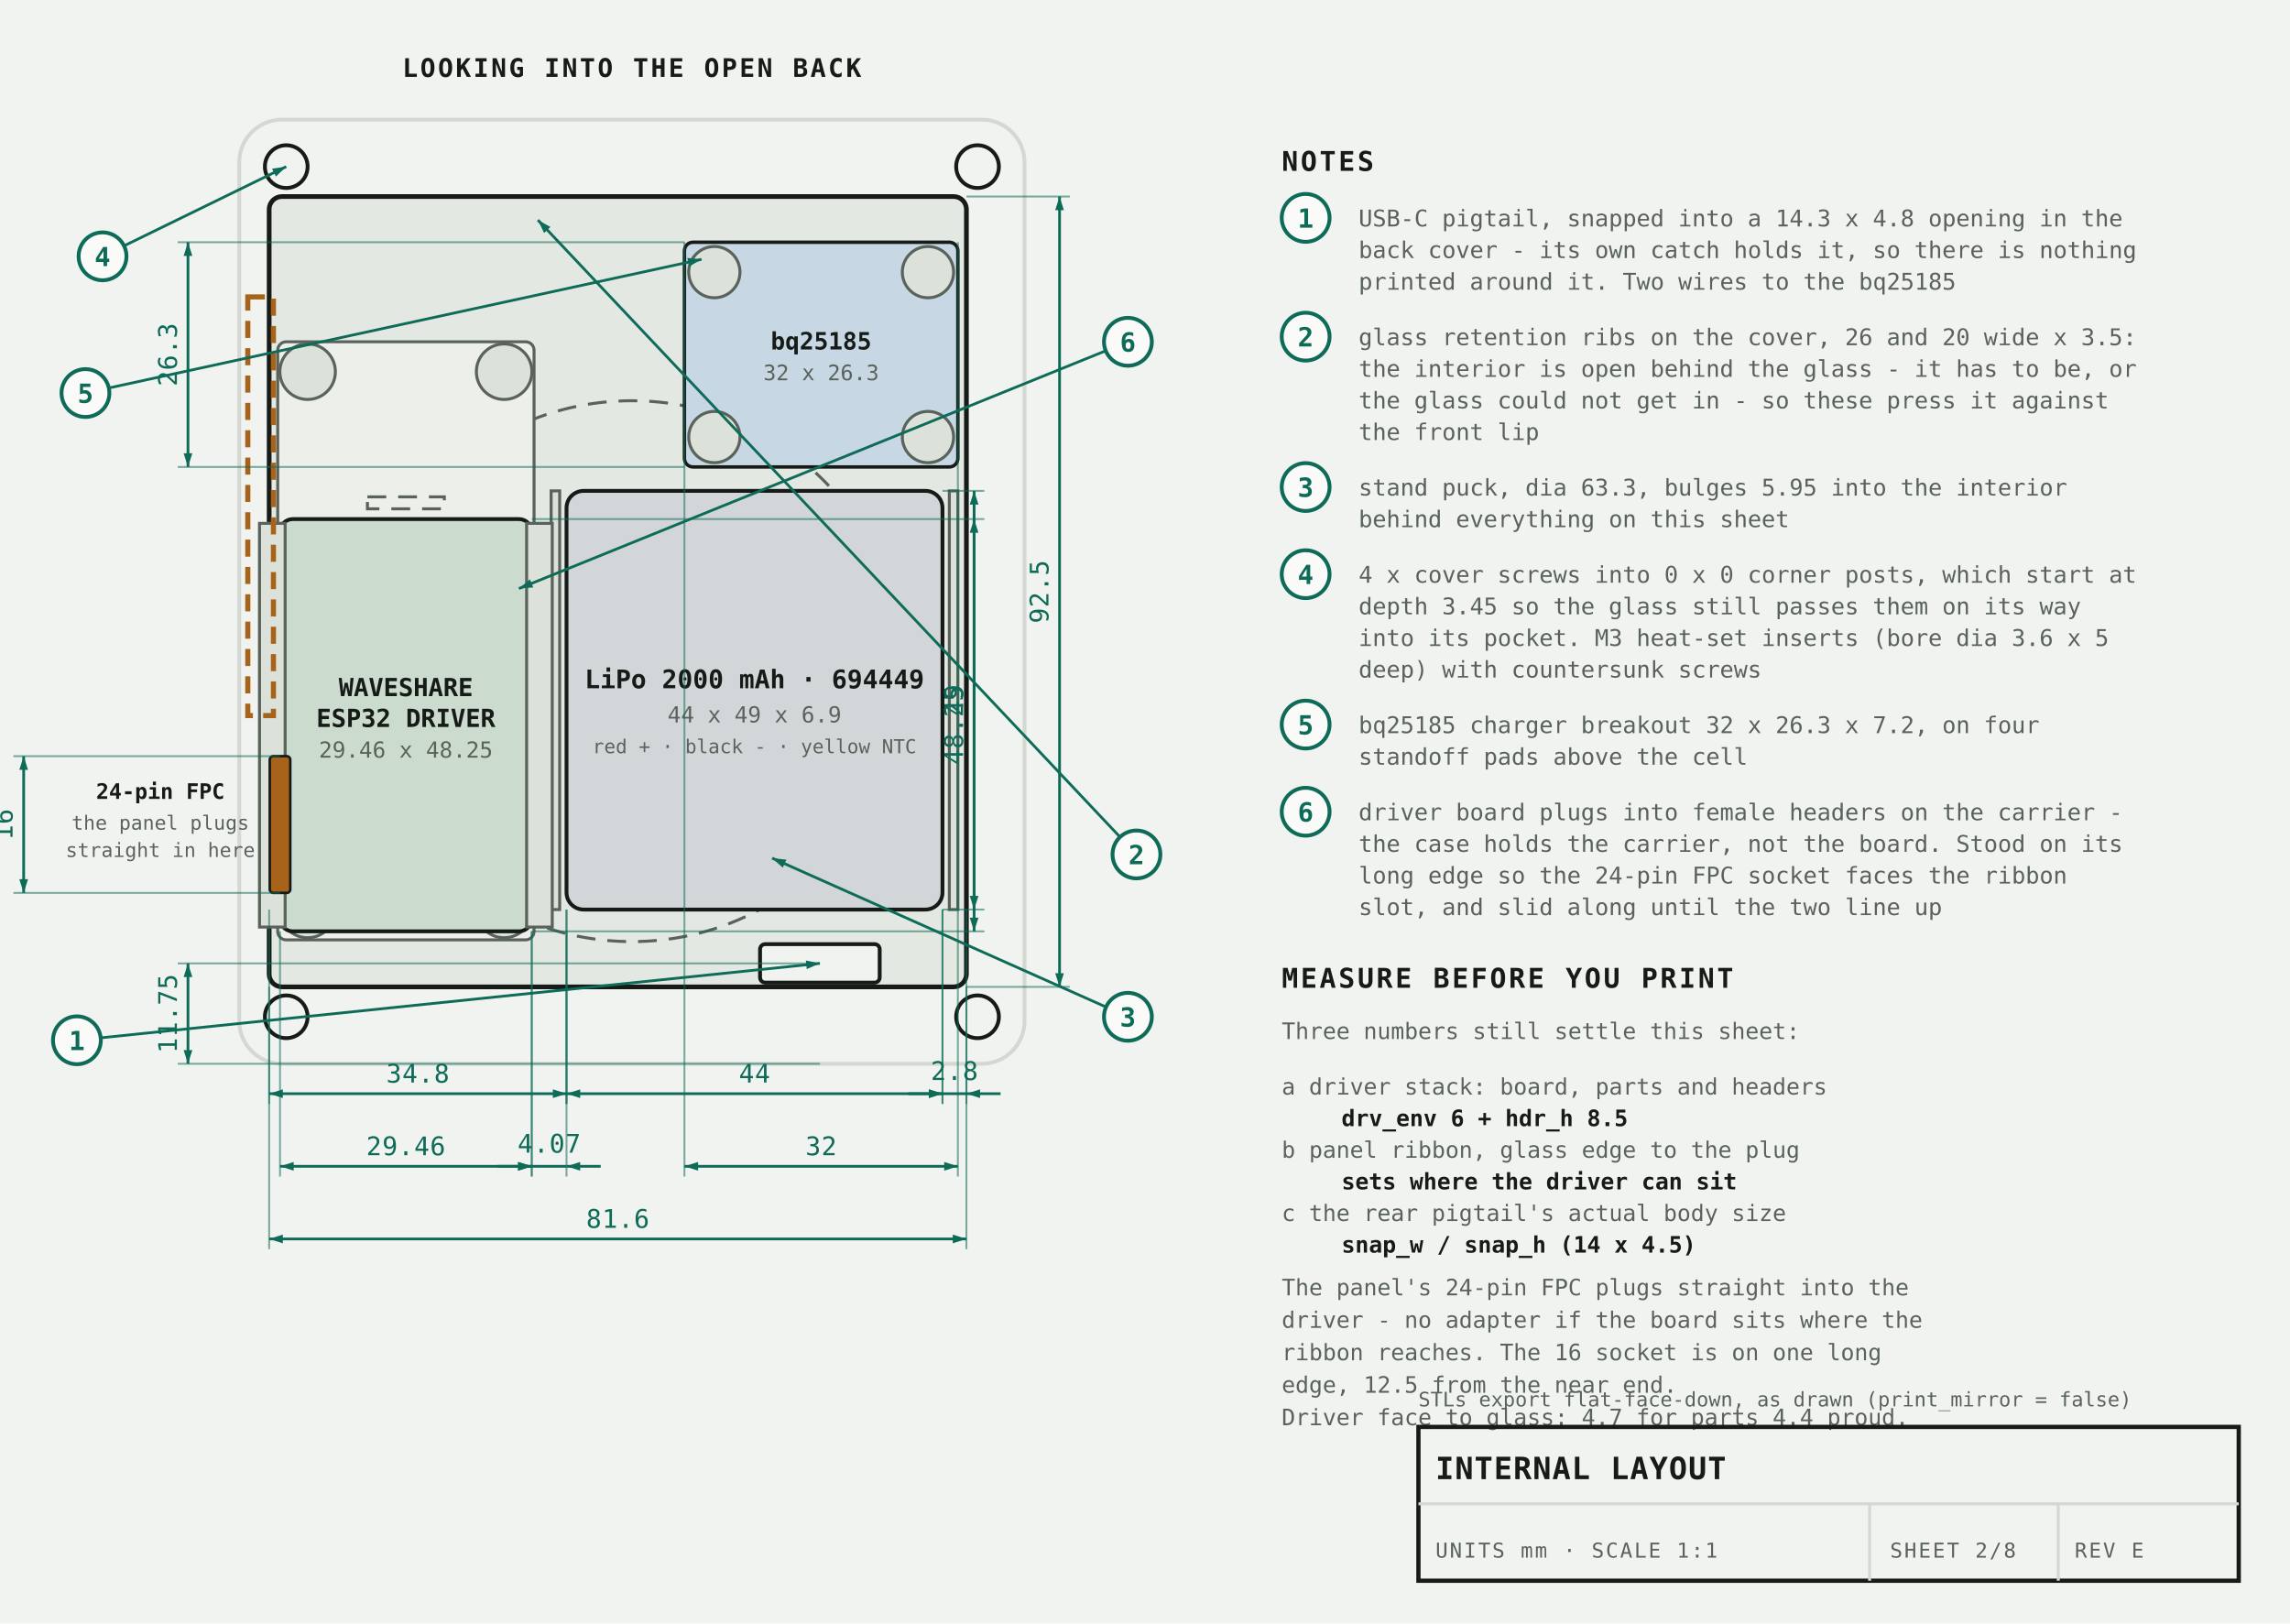
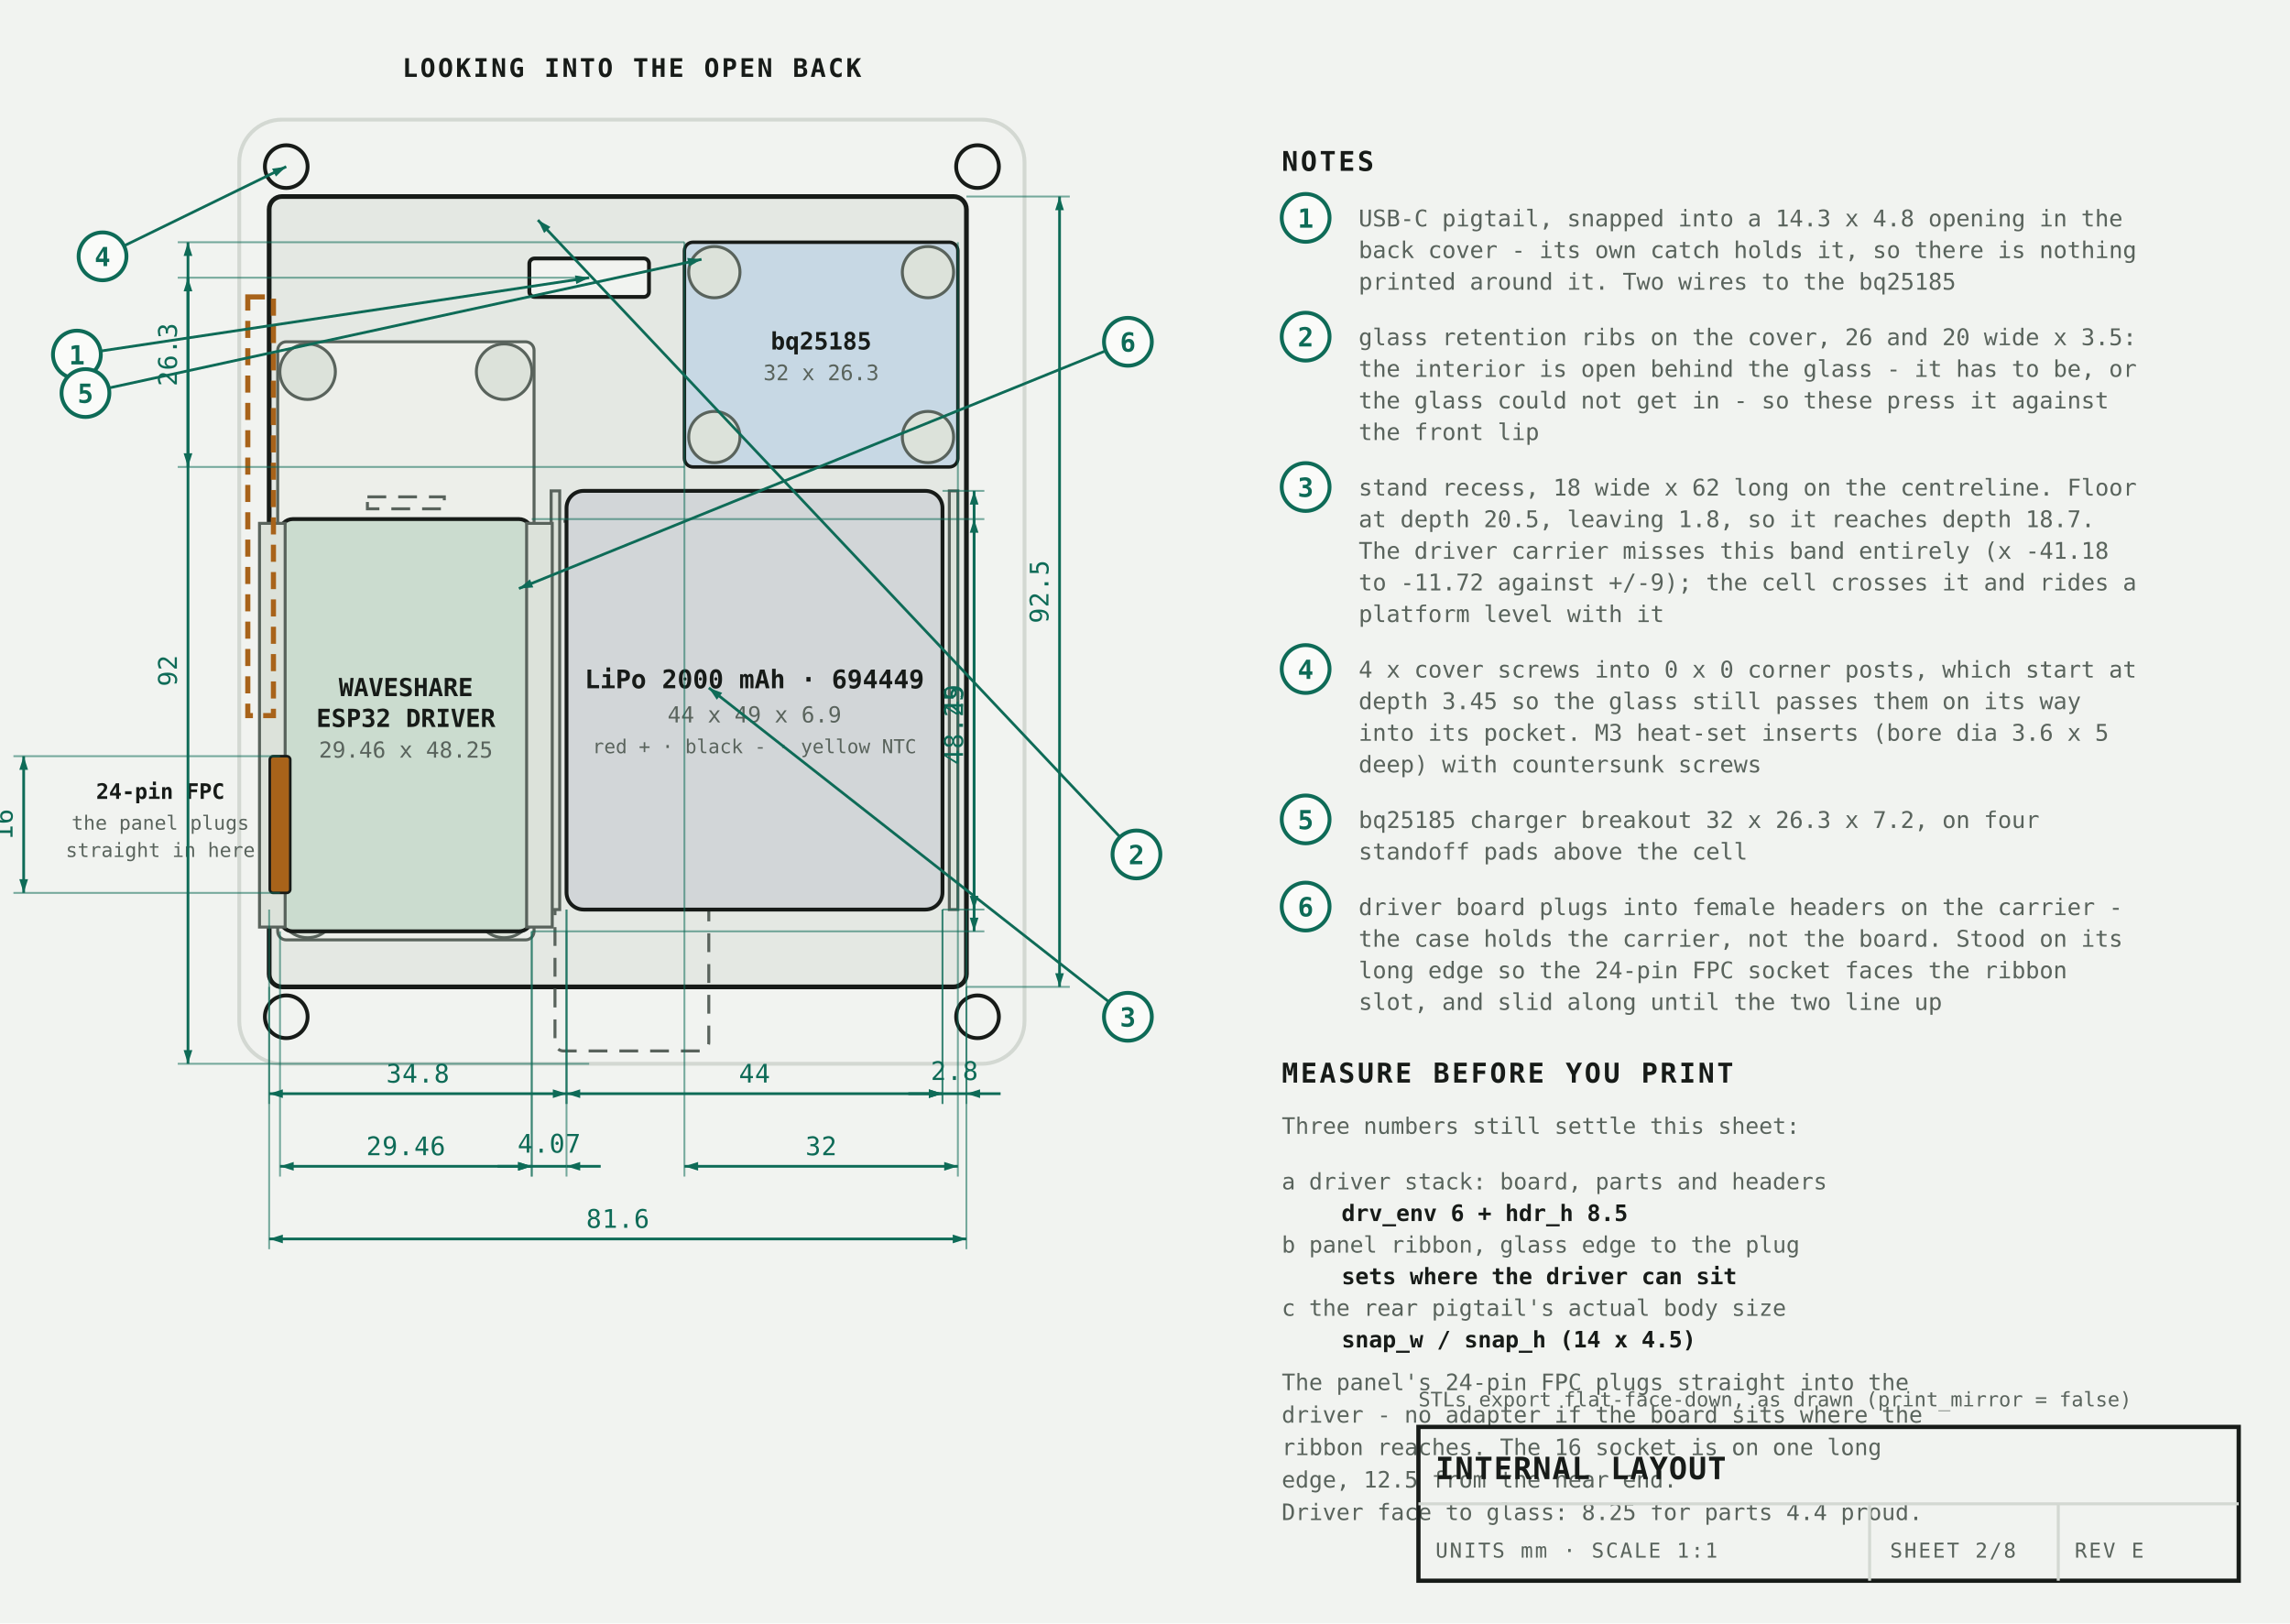
<svg xmlns="http://www.w3.org/2000/svg" class="dwg" width="1072" height="760" id="s2" viewBox="0 0 268 190" role="img">
  <style>
svg{font-family:"IBM Plex Mono",ui-monospace,monospace}
.bg{fill:#F1F3F0;stroke:none}
.part{fill:#E4E8E3;stroke:#171B18;stroke-width:.55}
.edge{fill:none;stroke:#171B18;stroke-width:.5}
.inkline{fill:none;stroke:#171B18;stroke-width:1.1}
.ghost{fill:none;stroke:#D3D8D2;stroke-width:.45}
.hid{fill:none;stroke:#59635C;stroke-width:.35;stroke-dasharray:2.2 1.4}
.cl{fill:none;stroke:#59635C;stroke-width:.28;stroke-dasharray:6 1.6 1 1.6;opacity:.75}
.cut{fill:#F1F3F0;stroke:#171B18;stroke-width:.45}
.ink{fill:#171B18;opacity:.86;stroke:none}
.glass{fill:#D9E4E6;stroke:#171B18;stroke-width:.4}
.pcb{fill:#CBDCCF;stroke:#171B18;stroke-width:.45}
.cell{fill:#D2D6D8;stroke:#171B18;stroke-width:.45}
.chg{fill:#C7D8E4;stroke:#171B18;stroke-width:.4}
.plat{fill:#EDEFEA;stroke:#59635C;stroke-width:.35}
.boss{fill:#DCE2DA;stroke:#59635C;stroke-width:.35}
.pad{fill:#D8DED6;stroke:#59635C;stroke-width:.35}
.voidfill{fill:#E7EAE5;stroke:#59635C;stroke-width:.35}
.warn{fill:none;stroke:#A8631A;stroke-width:.6;stroke-dasharray:2 1.2}
.wire{fill:none;stroke:#171B18;stroke-width:.62;stroke-linejoin:round}
.wire.ntc{stroke:#A8631A}
.clash{fill:#A8631A;fill-opacity:.30;stroke:#A8631A;stroke-width:.7}
.clashtxt{fill:#A8631A;font-weight:600;letter-spacing:.02em}
.res{fill:#FAFBF9;stroke:#171B18;stroke-width:.5}
.leg{stroke:#171B18;stroke-width:2.6;stroke-linecap:round;fill:none}
.table{stroke:#59635C;stroke-width:.6}
.com{fill:#A8631A;stroke:#171B18;stroke-width:.3}
.hl{stroke:#D3D8D2;stroke-width:.3;fill:none}
.hatch{opacity:.9}
.dim{fill:none;stroke:#0E6B57;stroke-width:.32}
.ext{fill:none;stroke:#0E6B57;stroke-width:.22;opacity:.55}
.arrow{fill:#0E6B57;stroke:none}
.dimtxt{fill:#0E6B57;letter-spacing:.02em}
.note{fill:#59635C}
.val{fill:#171B18;font-weight:600}
.val.warn{fill:#A8631A;stroke:none}
.balloon{fill:#FAFBF9;stroke:#0E6B57;stroke-width:.45}
.baltxt{fill:#0E6B57;font-weight:600;text-anchor:middle}
.vlabel{fill:#171B18;font-weight:600;letter-spacing:.09em}
.cmp{fill:#171B18;font-weight:600}
.cmpsub{fill:#59635C}
.tbframe{fill:none;stroke:#171B18;stroke-width:.5}
.tbrule{stroke:#D3D8D2;stroke-width:.35;fill:none}
.tbname{fill:#171B18;font-weight:700;letter-spacing:.03em}
.tbmeta{fill:#59635C;letter-spacing:.09em}
@media (prefers-color-scheme:dark){
svg{font-family:"IBM Plex Mono",ui-monospace,monospace}
.bg{fill:#0F1211;stroke:none}
.part{fill:#232A26;stroke:#E8ECE7;stroke-width:.55}
.edge{fill:none;stroke:#E8ECE7;stroke-width:.5}
.inkline{fill:none;stroke:#E8ECE7;stroke-width:1.1}
.ghost{fill:none;stroke:#2C332E;stroke-width:.45}
.hid{fill:none;stroke:#93A099;stroke-width:.35;stroke-dasharray:2.2 1.4}
.cl{fill:none;stroke:#93A099;stroke-width:.28;stroke-dasharray:6 1.6 1 1.6;opacity:.75}
.cut{fill:#0F1211;stroke:#E8ECE7;stroke-width:.45}
.ink{fill:#E8ECE7;opacity:.86;stroke:none}
.glass{fill:#243233;stroke:#E8ECE7;stroke-width:.4}
.pcb{fill:#1F3327;stroke:#E8ECE7;stroke-width:.45}
.cell{fill:#2A3033;stroke:#E8ECE7;stroke-width:.45}
.chg{fill:#1E2E3A;stroke:#E8ECE7;stroke-width:.4}
.plat{fill:#1C221E;stroke:#93A099;stroke-width:.35}
.boss{fill:#28302B;stroke:#93A099;stroke-width:.35}
.pad{fill:#2A322C;stroke:#93A099;stroke-width:.35}
.voidfill{fill:#101413;stroke:#93A099;stroke-width:.35}
.warn{fill:none;stroke:#E0A64B;stroke-width:.6;stroke-dasharray:2 1.2}
.wire{fill:none;stroke:#E8ECE7;stroke-width:.62;stroke-linejoin:round}
.wire.ntc{stroke:#E0A64B}
.clash{fill:#E0A64B;fill-opacity:.30;stroke:#E0A64B;stroke-width:.7}
.clashtxt{fill:#E0A64B;font-weight:600;letter-spacing:.02em}
.res{fill:#171B18;stroke:#E8ECE7;stroke-width:.5}
.leg{stroke:#E8ECE7;stroke-width:2.6;stroke-linecap:round;fill:none}
.table{stroke:#93A099;stroke-width:.6}
.com{fill:#E0A64B;stroke:#E8ECE7;stroke-width:.3}
.hl{stroke:#2C332E;stroke-width:.3;fill:none}
.hatch{opacity:.9}
.dim{fill:none;stroke:#57CFA9;stroke-width:.32}
.ext{fill:none;stroke:#57CFA9;stroke-width:.22;opacity:.55}
.arrow{fill:#57CFA9;stroke:none}
.dimtxt{fill:#57CFA9;letter-spacing:.02em}
.note{fill:#93A099}
.val{fill:#E8ECE7;font-weight:600}
.val.warn{fill:#E0A64B;stroke:none}
.balloon{fill:#171B18;stroke:#57CFA9;stroke-width:.45}
.baltxt{fill:#57CFA9;font-weight:600;text-anchor:middle}
.vlabel{fill:#E8ECE7;font-weight:600;letter-spacing:.09em}
.cmp{fill:#E8ECE7;font-weight:600}
.cmpsub{fill:#93A099}
.tbframe{fill:none;stroke:#E8ECE7;stroke-width:.5}
.tbrule{stroke:#2C332E;stroke-width:.35;fill:none}
.tbname{fill:#E8ECE7;font-weight:700;letter-spacing:.03em}
.tbmeta{fill:#93A099;letter-spacing:.09em}
}</style>
  <rect class="bg" x="0" y="0" width="268" height="190" />
  <rect class="ghost" x="28.00" y="14.00" width="91.90" height="110.50" rx="5.00" />
  <rect class="part" x="31.50" y="23.00" width="81.60" height="92.50" rx="1.50" />
-   <circle class="hid" cx="73.95" cy="78.55" r="31.65" />
+   <rect class="hid" x="64.95" y="61.00" width="18.00" height="62.00" rx="1.00" />
  <rect class="cell" x="66.30" y="57.45" width="44.00" height="49.00" rx="2.00" />
  <text class="cmp" x="88.30" y="80.55" text-anchor="middle" font-size="3.0">LiPo 2000 mAh  ·  694449</text>
  <text class="cmpsub" x="88.30" y="84.55" text-anchor="middle" font-size="2.6">44 x 49 x 6.9</text>
  <text class="cmpsub" x="88.30" y="88.15" text-anchor="middle" font-size="2.25">red +  ·  black -  ·  yellow NTC</text>
  <rect class="boss" x="64.50" y="57.45" width="1.00" height="49.00" rx="0.00" />
  <rect class="boss" x="111.10" y="57.45" width="1.00" height="49.00" rx="0.00" />
  <rect class="chg" x="80.10" y="28.35" width="32.00" height="26.30" rx="1.00" />
  <text class="cmp" x="96.10" y="40.90" text-anchor="middle" font-size="2.8">bq25185</text>
  <text class="cmpsub" x="96.10" y="44.50" text-anchor="middle" font-size="2.5">32 x 26.3</text>
  <circle class="boss" cx="83.60" cy="51.15" r="3.00" />
  <circle class="boss" cx="83.60" cy="31.85" r="3.00" />
  <circle class="boss" cx="108.60" cy="51.15" r="3.00" />
  <circle class="boss" cx="108.60" cy="31.85" r="3.00" />
  <rect class="plat" x="32.50" y="40.00" width="30.00" height="70.00" rx="1.00" />
  <text class="cmp" x="47.50" y="101.00" text-anchor="middle" font-size="2.6">CARRIER 30 x 70</text>
  <text class="cmpsub" x="47.50" y="104.80" text-anchor="middle" font-size="2.3">divider on the spare</text>
  <circle class="boss" cx="36.00" cy="106.50" r="3.25" />
  <circle class="boss" cx="36.00" cy="43.50" r="3.25" />
  <circle class="boss" cx="59.00" cy="106.50" r="3.25" />
  <circle class="boss" cx="59.00" cy="43.50" r="3.25" />
  <rect class="pcb" x="32.77" y="60.75" width="29.46" height="48.25" rx="1.50" />
  <text class="cmp" x="47.50" y="81.47" text-anchor="middle" font-size="2.9">WAVESHARE</text>
  <text class="cmp" x="47.50" y="85.08" text-anchor="middle" font-size="2.9">ESP32 DRIVER</text>
  <text class="cmpsub" x="47.50" y="88.67" text-anchor="middle" font-size="2.6">29.46 x 48.25</text>
  <rect class="hid" x="43.00" y="58.15" width="9.00" height="1.40" rx="0.00" />
  <rect class="boss" x="30.37" y="61.25" width="3.00" height="47.25" rx="0.00" />
  <rect class="boss" x="61.63" y="61.25" width="3.00" height="47.25" rx="0.00" />
  <rect class="com" x="31.57" y="88.50" width="2.40" height="16.00" rx="0.40" />
  <text class="cmp" x="18.77" y="93.50" text-anchor="middle" font-size="2.5">24-pin FPC</text>
  <text class="cmpsub" x="18.77" y="97.10" text-anchor="middle" font-size="2.3">the panel plugs</text>
  <text class="cmpsub" x="18.77" y="100.30" text-anchor="middle" font-size="2.3">straight in here</text>
  <rect class="warn" x="29.00" y="34.75" width="3.00" height="49.00" rx="0.00" />
  <line class="ext" x1="32.77" y1="88.50" x2="1.57" y2="88.50" />
  <line class="ext" x1="32.77" y1="104.50" x2="1.57" y2="104.50" />
  <line class="dim" x1="2.77" y1="88.50" x2="2.77" y2="104.50" />
  <path class="arrow" d="M2.77,88.50 L3.28,90.10 L2.26,90.10 Z" />
  <path class="arrow" d="M2.77,104.50 L2.26,102.90 L3.28,102.90 Z" />
  <text class="dimtxt" x="1.47" y="96.50" text-anchor="middle" font-size="3.0" transform="rotate(-90 1.47 96.50)">16</text>
  <rect class="boss" x="33.50" y="119.00" width="0.00" height="0.00" rx="1.00" />
  <circle class="cut" cx="33.50" cy="119.00" r="2.50" />
  <rect class="boss" x="114.40" y="119.00" width="0.00" height="0.00" rx="1.00" />
  <circle class="cut" cx="114.40" cy="119.00" r="2.50" />
  <rect class="boss" x="33.50" y="19.50" width="0.00" height="0.00" rx="1.00" />
  <circle class="cut" cx="33.50" cy="19.50" r="2.50" />
  <rect class="boss" x="114.40" y="19.50" width="0.00" height="0.00" rx="1.00" />
  <circle class="cut" cx="114.40" cy="19.50" r="2.50" />
-   <rect class="cut" x="88.95" y="110.50" width="14.00" height="4.50" rx="0.60" />
+   <rect class="cut" x="61.95" y="30.25" width="14.00" height="4.50" rx="0.60" />
  <line class="ext" x1="31.50" y1="106.45" x2="31.50" y2="129.20" />
  <line class="ext" x1="66.30" y1="106.45" x2="66.30" y2="129.20" />
  <line class="dim" x1="31.50" y1="128.00" x2="66.30" y2="128.00" />
  <path class="arrow" d="M31.50,128.00 L33.10,127.49 L33.10,128.51 Z" />
  <path class="arrow" d="M66.30,128.00 L64.70,128.51 L64.70,127.49 Z" />
  <text class="dimtxt" x="48.90" y="126.70" text-anchor="middle" font-size="3.0">34.8</text>
  <line class="ext" x1="66.30" y1="106.45" x2="66.30" y2="129.20" />
  <line class="ext" x1="110.30" y1="106.45" x2="110.30" y2="129.20" />
  <line class="dim" x1="66.30" y1="128.00" x2="110.30" y2="128.00" />
  <path class="arrow" d="M66.30,128.00 L67.90,127.49 L67.90,128.51 Z" />
  <path class="arrow" d="M110.30,128.00 L108.70,128.51 L108.70,127.49 Z" />
  <text class="dimtxt" x="88.30" y="126.70" text-anchor="middle" font-size="3.0">44</text>
  <line class="ext" x1="110.30" y1="106.45" x2="110.30" y2="129.20" />
  <line class="ext" x1="113.10" y1="106.45" x2="113.10" y2="129.20" />
  <line class="dim" x1="110.30" y1="128.00" x2="113.10" y2="128.00" />
  <line class="dim" x1="106.30" y1="128.00" x2="110.30" y2="128.00" />
  <line class="dim" x1="113.10" y1="128.00" x2="117.10" y2="128.00" />
  <path class="arrow" d="M110.30,128.00 L108.70,128.51 L108.70,127.49 Z" />
  <path class="arrow" d="M113.10,128.00 L114.70,127.49 L114.70,128.51 Z" />
  <text class="dimtxt" x="111.70" y="126.40" text-anchor="middle" font-size="3.0">2.8</text>
  <line class="ext" x1="32.77" y1="109.00" x2="32.77" y2="137.70" />
  <line class="ext" x1="62.23" y1="109.00" x2="62.23" y2="137.70" />
  <line class="dim" x1="32.77" y1="136.50" x2="62.23" y2="136.50" />
  <path class="arrow" d="M32.77,136.50 L34.37,135.99 L34.37,137.01 Z" />
  <path class="arrow" d="M62.23,136.50 L60.63,137.01 L60.63,135.99 Z" />
  <text class="dimtxt" x="47.50" y="135.20" text-anchor="middle" font-size="3.0">29.46</text>
  <line class="ext" x1="62.23" y1="109.00" x2="62.23" y2="137.70" />
  <line class="ext" x1="66.30" y1="109.00" x2="66.30" y2="137.70" />
  <line class="dim" x1="62.23" y1="136.50" x2="66.30" y2="136.50" />
  <line class="dim" x1="58.23" y1="136.50" x2="62.23" y2="136.50" />
  <line class="dim" x1="66.30" y1="136.50" x2="70.30" y2="136.50" />
  <path class="arrow" d="M62.23,136.50 L60.63,137.01 L60.63,135.99 Z" />
  <path class="arrow" d="M66.30,136.50 L67.90,135.99 L67.90,137.01 Z" />
  <text class="dimtxt" x="64.27" y="134.90" text-anchor="middle" font-size="3.0">4.07</text>
  <line class="ext" x1="80.10" y1="28.35" x2="80.10" y2="137.70" />
  <line class="ext" x1="112.10" y1="28.35" x2="112.10" y2="137.70" />
  <line class="dim" x1="80.10" y1="136.50" x2="112.10" y2="136.50" />
  <path class="arrow" d="M80.10,136.50 L81.70,135.99 L81.70,137.01 Z" />
  <path class="arrow" d="M112.10,136.50 L110.50,137.01 L110.50,135.99 Z" />
  <text class="dimtxt" x="96.10" y="135.20" text-anchor="middle" font-size="3.0">32</text>
  <line class="ext" x1="31.50" y1="115.50" x2="31.50" y2="146.20" />
  <line class="ext" x1="113.10" y1="115.50" x2="113.10" y2="146.20" />
  <line class="dim" x1="31.50" y1="145.00" x2="113.10" y2="145.00" />
  <path class="arrow" d="M31.50,145.00 L33.10,144.49 L33.10,145.51 Z" />
  <path class="arrow" d="M113.10,145.00 L111.50,145.51 L111.50,144.49 Z" />
  <text class="dimtxt" x="72.30" y="143.70" text-anchor="middle" font-size="3.0">81.6</text>
  <line class="ext" x1="80.10" y1="28.35" x2="20.80" y2="28.35" />
  <line class="ext" x1="80.10" y1="54.65" x2="20.80" y2="54.65" />
  <line class="dim" x1="22.00" y1="28.35" x2="22.00" y2="54.65" />
  <path class="arrow" d="M22.00,28.35 L22.51,29.95 L21.49,29.95 Z" />
  <path class="arrow" d="M22.00,54.65 L21.49,53.05 L22.51,53.05 Z" />
  <text class="dimtxt" x="20.70" y="41.50" text-anchor="middle" font-size="3.0" transform="rotate(-90 20.70 41.50)">26.3</text>
-   <line class="ext" x1="95.95" y1="112.75" x2="20.80" y2="112.75" />
-   <line class="ext" x1="95.95" y1="124.50" x2="20.80" y2="124.50" />
-   <line class="dim" x1="22.00" y1="112.75" x2="22.00" y2="124.50" />
-   <path class="arrow" d="M22.00,112.75 L22.51,114.35 L21.49,114.35 Z" />
+   <line class="ext" x1="68.95" y1="32.50" x2="20.80" y2="32.50" />
+   <line class="ext" x1="68.95" y1="124.50" x2="20.80" y2="124.50" />
+   <line class="dim" x1="22.00" y1="32.50" x2="22.00" y2="124.50" />
+   <path class="arrow" d="M22.00,32.50 L22.51,34.10 L21.49,34.10 Z" />
  <path class="arrow" d="M22.00,124.50 L21.49,122.90 L22.51,122.90 Z" />
-   <text class="dimtxt" x="20.70" y="118.62" text-anchor="middle" font-size="3.0" transform="rotate(-90 20.70 118.62)">11.75</text>
+   <text class="dimtxt" x="20.70" y="78.50" text-anchor="middle" font-size="3.0" transform="rotate(-90 20.70 78.50)">92</text>
  <line class="ext" x1="62.23" y1="60.75" x2="115.20" y2="60.75" />
  <line class="ext" x1="62.23" y1="109.00" x2="115.20" y2="109.00" />
  <line class="dim" x1="114.00" y1="60.75" x2="114.00" y2="109.00" />
  <path class="arrow" d="M114.00,60.75 L114.51,62.35 L113.49,62.35 Z" />
  <path class="arrow" d="M114.00,109.00 L113.49,107.40 L114.51,107.40 Z" />
  <text class="dimtxt" x="112.70" y="84.88" text-anchor="middle" font-size="3.0" transform="rotate(-90 112.70 84.88)">48.25</text>
  <line class="ext" x1="110.30" y1="57.45" x2="115.20" y2="57.45" />
  <line class="ext" x1="110.30" y1="106.45" x2="115.20" y2="106.45" />
  <line class="dim" x1="114.00" y1="57.45" x2="114.00" y2="106.45" />
  <path class="arrow" d="M114.00,57.45 L114.51,59.05 L113.49,59.05 Z" />
  <path class="arrow" d="M114.00,106.45 L113.49,104.85 L114.51,104.85 Z" />
  <text class="dimtxt" x="112.70" y="81.95" text-anchor="middle" font-size="3.0" transform="rotate(-90 112.70 81.95)">49</text>
  <line class="ext" x1="113.10" y1="23.00" x2="125.20" y2="23.00" />
  <line class="ext" x1="113.10" y1="115.50" x2="125.20" y2="115.50" />
  <line class="dim" x1="124.00" y1="23.00" x2="124.00" y2="115.50" />
  <path class="arrow" d="M124.00,23.00 L124.51,24.60 L123.49,24.60 Z" />
  <path class="arrow" d="M124.00,115.50 L123.49,113.90 L124.51,113.90 Z" />
  <text class="dimtxt" x="122.70" y="69.25" text-anchor="middle" font-size="3.0" transform="rotate(-90 122.70 69.25)">92.5</text>
-   <line class="dim" x1="95.95" y1="112.75" x2="9.00" y2="121.75" />
-   <path class="arrow" d="M95.95,112.75 L94.41,113.42 L94.31,112.41 Z" />
-   <circle class="balloon" cx="9.00" cy="121.75" r="2.80" />
-   <text class="baltxt" x="9.00" y="122.90" text-anchor="middle" font-size="3.1">1</text>
+   <line class="dim" x1="68.95" y1="32.50" x2="9.00" y2="41.50" />
+   <path class="arrow" d="M68.95,32.50 L67.44,33.24 L67.29,32.23 Z" />
+   <circle class="balloon" cx="9.00" cy="41.50" r="2.80" />
+   <text class="baltxt" x="9.00" y="42.65" text-anchor="middle" font-size="3.1">1</text>
  <line class="dim" x1="62.95" y1="25.75" x2="133.00" y2="100.00" />
  <path class="arrow" d="M62.95,25.75 L64.42,26.56 L63.68,27.27 Z" />
  <circle class="balloon" cx="133.00" cy="100.00" r="2.80" />
  <text class="baltxt" x="133.00" y="101.15" text-anchor="middle" font-size="3.1">2</text>
-   <line class="dim" x1="90.36" y1="100.43" x2="132.00" y2="119.00" />
-   <path class="arrow" d="M90.36,100.43 L92.03,100.61 L91.61,101.55 Z" />
+   <line class="dim" x1="82.95" y1="80.50" x2="132.00" y2="119.00" />
+   <path class="arrow" d="M82.95,80.50 L84.52,81.09 L83.89,81.89 Z" />
  <circle class="balloon" cx="132.00" cy="119.00" r="2.80" />
  <text class="baltxt" x="132.00" y="120.15" text-anchor="middle" font-size="3.1">3</text>
  <line class="dim" x1="33.50" y1="19.50" x2="12.00" y2="30.00" />
  <path class="arrow" d="M33.50,19.50 L32.29,20.66 L31.84,19.74 Z" />
  <circle class="balloon" cx="12.00" cy="30.00" r="2.80" />
  <text class="baltxt" x="12.00" y="31.15" text-anchor="middle" font-size="3.1">4</text>
  <line class="dim" x1="82.10" y1="30.35" x2="10.00" y2="46.00" />
  <path class="arrow" d="M82.10,30.35 L80.65,31.19 L80.43,30.19 Z" />
  <circle class="balloon" cx="10.00" cy="46.00" r="2.80" />
  <text class="baltxt" x="10.00" y="47.15" text-anchor="middle" font-size="3.1">5</text>
  <line class="dim" x1="60.73" y1="68.88" x2="132.00" y2="40.00" />
  <path class="arrow" d="M60.73,68.88 L62.02,67.80 L62.41,68.75 Z" />
  <circle class="balloon" cx="132.00" cy="40.00" r="2.80" />
  <text class="baltxt" x="132.00" y="41.15" text-anchor="middle" font-size="3.1">6</text>
  <text class="vlabel" x="73.95" y="9.00" text-anchor="middle" font-size="3.0">LOOKING INTO THE OPEN BACK</text>
  <text class="vlabel" x="150.00" y="20.00" text-anchor="start" font-size="3.2">NOTES</text>
  <circle class="balloon" cx="152.80" cy="25.50" r="2.80" />
  <text class="baltxt" x="152.80" y="26.65" text-anchor="middle" font-size="3.1">1</text>
  <text class="note" x="159.00" y="26.50" text-anchor="start" font-size="2.7">USB-C pigtail, snapped into a 14.3 x 4.8 opening in the</text>
  <text class="note" x="159.00" y="30.20" text-anchor="start" font-size="2.7">back cover - its own catch holds it, so there is nothing</text>
  <text class="note" x="159.00" y="33.90" text-anchor="start" font-size="2.7">printed around it. Two wires to the bq25185</text>
  <circle class="balloon" cx="152.80" cy="39.40" r="2.80" />
  <text class="baltxt" x="152.80" y="40.55" text-anchor="middle" font-size="3.1">2</text>
  <text class="note" x="159.00" y="40.40" text-anchor="start" font-size="2.7">glass retention ribs on the cover, 26 and 20 wide x 3.5:</text>
  <text class="note" x="159.00" y="44.10" text-anchor="start" font-size="2.7">the interior is open behind the glass - it has to be, or</text>
  <text class="note" x="159.00" y="47.80" text-anchor="start" font-size="2.7">the glass could not get in - so these press it against</text>
  <text class="note" x="159.00" y="51.50" text-anchor="start" font-size="2.7">the front lip</text>
  <circle class="balloon" cx="152.80" cy="57.00" r="2.80" />
  <text class="baltxt" x="152.80" y="58.15" text-anchor="middle" font-size="3.1">3</text>
-   <text class="note" x="159.00" y="58.00" text-anchor="start" font-size="2.7">stand puck, dia 63.3, bulges 5.95 into the interior</text>
-   <text class="note" x="159.00" y="61.70" text-anchor="start" font-size="2.7">behind everything on this sheet</text>
-   <circle class="balloon" cx="152.80" cy="67.20" r="2.80" />
-   <text class="baltxt" x="152.80" y="68.35" text-anchor="middle" font-size="3.1">4</text>
-   <text class="note" x="159.00" y="68.20" text-anchor="start" font-size="2.7">4 x cover screws into 0 x 0 corner posts, which start at</text>
-   <text class="note" x="159.00" y="71.90" text-anchor="start" font-size="2.7">depth 3.45 so the glass still passes them on its way</text>
-   <text class="note" x="159.00" y="75.60" text-anchor="start" font-size="2.7">into its pocket. M3 heat-set inserts (bore dia 3.6 x 5</text>
-   <text class="note" x="159.00" y="79.30" text-anchor="start" font-size="2.7">deep) with countersunk screws</text>
-   <circle class="balloon" cx="152.80" cy="84.80" r="2.80" />
-   <text class="baltxt" x="152.80" y="85.95" text-anchor="middle" font-size="3.1">5</text>
-   <text class="note" x="159.00" y="85.80" text-anchor="start" font-size="2.7">bq25185 charger breakout 32 x 26.3 x 7.2, on four</text>
-   <text class="note" x="159.00" y="89.50" text-anchor="start" font-size="2.7">standoff pads above the cell</text>
-   <circle class="balloon" cx="152.80" cy="95.00" r="2.80" />
-   <text class="baltxt" x="152.80" y="96.15" text-anchor="middle" font-size="3.1">6</text>
-   <text class="note" x="159.00" y="96.00" text-anchor="start" font-size="2.7">driver board plugs into female headers on the carrier -</text>
-   <text class="note" x="159.00" y="99.70" text-anchor="start" font-size="2.7">the case holds the carrier, not the board. Stood on its</text>
-   <text class="note" x="159.00" y="103.40" text-anchor="start" font-size="2.7">long edge so the 24-pin FPC socket faces the ribbon</text>
-   <text class="note" x="159.00" y="107.10" text-anchor="start" font-size="2.7">slot, and slid along until the two line up</text>
-   <text class="vlabel" x="150.00" y="115.60" text-anchor="start" font-size="3.2">MEASURE BEFORE YOU PRINT</text>
-   <text class="note" x="150.00" y="121.60" text-anchor="start" font-size="2.65">Three numbers still settle this sheet:</text>
-   <text class="note" x="150.00" y="128.10" text-anchor="start" font-size="2.65">a   driver stack: board, parts and headers</text>
-   <text class="val" x="157.00" y="131.80" text-anchor="start" font-size="2.65">drv_env 6 + hdr_h 8.5</text>
-   <text class="note" x="150.00" y="135.50" text-anchor="start" font-size="2.65">b   panel ribbon, glass edge to the plug</text>
-   <text class="val" x="157.00" y="139.20" text-anchor="start" font-size="2.65">sets where the driver can sit</text>
-   <text class="note" x="150.00" y="142.90" text-anchor="start" font-size="2.65">c   the rear pigtail's actual body size</text>
-   <text class="val" x="157.00" y="146.60" text-anchor="start" font-size="2.65">snap_w / snap_h (14 x 4.5)</text>
-   <text class="note" x="150.00" y="151.60" text-anchor="start" font-size="2.65">The panel's 24-pin FPC plugs straight into the</text>
-   <text class="note" x="150.00" y="155.40" text-anchor="start" font-size="2.65">driver - no adapter if the board sits where the</text>
-   <text class="note" x="150.00" y="159.20" text-anchor="start" font-size="2.65">ribbon reaches. The 16 socket is on one long</text>
-   <text class="note" x="150.00" y="163.00" text-anchor="start" font-size="2.65">edge, 12.5 from the near end.</text>
-   <text class="note" x="150.00" y="166.80" text-anchor="start" font-size="2.65">Driver face to glass: 4.7 for parts 4.4 proud.</text>
+   <text class="note" x="159.00" y="58.00" text-anchor="start" font-size="2.7">stand recess, 18 wide x 62 long on the centreline. Floor</text>
+   <text class="note" x="159.00" y="61.70" text-anchor="start" font-size="2.7">at depth 20.5, leaving 1.8, so it reaches depth 18.7.</text>
+   <text class="note" x="159.00" y="65.40" text-anchor="start" font-size="2.7">The driver carrier misses this band entirely (x -41.18</text>
+   <text class="note" x="159.00" y="69.10" text-anchor="start" font-size="2.7">to -11.72 against +/-9); the cell crosses it and rides a</text>
+   <text class="note" x="159.00" y="72.80" text-anchor="start" font-size="2.7">platform level with it</text>
+   <circle class="balloon" cx="152.80" cy="78.30" r="2.80" />
+   <text class="baltxt" x="152.80" y="79.45" text-anchor="middle" font-size="3.1">4</text>
+   <text class="note" x="159.00" y="79.30" text-anchor="start" font-size="2.7">4 x cover screws into 0 x 0 corner posts, which start at</text>
+   <text class="note" x="159.00" y="83.00" text-anchor="start" font-size="2.7">depth 3.45 so the glass still passes them on its way</text>
+   <text class="note" x="159.00" y="86.70" text-anchor="start" font-size="2.7">into its pocket. M3 heat-set inserts (bore dia 3.6 x 5</text>
+   <text class="note" x="159.00" y="90.40" text-anchor="start" font-size="2.7">deep) with countersunk screws</text>
+   <circle class="balloon" cx="152.80" cy="95.90" r="2.80" />
+   <text class="baltxt" x="152.80" y="97.05" text-anchor="middle" font-size="3.1">5</text>
+   <text class="note" x="159.00" y="96.90" text-anchor="start" font-size="2.7">bq25185 charger breakout 32 x 26.3 x 7.2, on four</text>
+   <text class="note" x="159.00" y="100.60" text-anchor="start" font-size="2.7">standoff pads above the cell</text>
+   <circle class="balloon" cx="152.80" cy="106.10" r="2.80" />
+   <text class="baltxt" x="152.80" y="107.25" text-anchor="middle" font-size="3.1">6</text>
+   <text class="note" x="159.00" y="107.10" text-anchor="start" font-size="2.7">driver board plugs into female headers on the carrier -</text>
+   <text class="note" x="159.00" y="110.80" text-anchor="start" font-size="2.7">the case holds the carrier, not the board. Stood on its</text>
+   <text class="note" x="159.00" y="114.50" text-anchor="start" font-size="2.7">long edge so the 24-pin FPC socket faces the ribbon</text>
+   <text class="note" x="159.00" y="118.20" text-anchor="start" font-size="2.7">slot, and slid along until the two line up</text>
+   <text class="vlabel" x="150.00" y="126.70" text-anchor="start" font-size="3.2">MEASURE BEFORE YOU PRINT</text>
+   <text class="note" x="150.00" y="132.70" text-anchor="start" font-size="2.65">Three numbers still settle this sheet:</text>
+   <text class="note" x="150.00" y="139.20" text-anchor="start" font-size="2.65">a   driver stack: board, parts and headers</text>
+   <text class="val" x="157.00" y="142.90" text-anchor="start" font-size="2.65">drv_env 6 + hdr_h 8.5</text>
+   <text class="note" x="150.00" y="146.60" text-anchor="start" font-size="2.65">b   panel ribbon, glass edge to the plug</text>
+   <text class="val" x="157.00" y="150.30" text-anchor="start" font-size="2.65">sets where the driver can sit</text>
+   <text class="note" x="150.00" y="154.00" text-anchor="start" font-size="2.65">c   the rear pigtail's actual body size</text>
+   <text class="val" x="157.00" y="157.70" text-anchor="start" font-size="2.65">snap_w / snap_h (14 x 4.5)</text>
+   <text class="note" x="150.00" y="162.70" text-anchor="start" font-size="2.65">The panel's 24-pin FPC plugs straight into the</text>
+   <text class="note" x="150.00" y="166.50" text-anchor="start" font-size="2.65">driver - no adapter if the board sits where the</text>
+   <text class="note" x="150.00" y="170.30" text-anchor="start" font-size="2.65">ribbon reaches. The 16 socket is on one long</text>
+   <text class="note" x="150.00" y="174.10" text-anchor="start" font-size="2.65">edge, 12.5 from the near end.</text>
+   <text class="note" x="150.00" y="177.90" text-anchor="start" font-size="2.65">Driver face to glass: 8.25 for parts 4.4 proud.</text>
  <text class="note" x="166.00" y="164.60" text-anchor="start" font-size="2.35">STLs export flat-face-down, as drawn (print_mirror = false)</text>
  <rect class="tbframe" x="166.00" y="167.00" width="96.00" height="18.00" rx="0.00" />
  <line class="tbrule" x1="166.00" y1="176.00" x2="262.00" y2="176.00" />
  <line class="tbrule" x1="218.80" y1="176.00" x2="218.80" y2="185.00" />
  <line class="tbrule" x1="240.88" y1="176.00" x2="240.88" y2="185.00" />
  <text class="tbname" x="168.00" y="173.12" text-anchor="start" font-size="3.6">INTERNAL LAYOUT</text>
  <text class="tbmeta" x="168.00" y="182.30" text-anchor="start" font-size="2.4">UNITS mm · SCALE 1:1</text>
  <text class="tbmeta" x="221.20" y="182.30" text-anchor="start" font-size="2.4">SHEET 2/8</text>
  <text class="tbmeta" x="242.80" y="182.30" text-anchor="start" font-size="2.4">REV E</text>
</svg>
